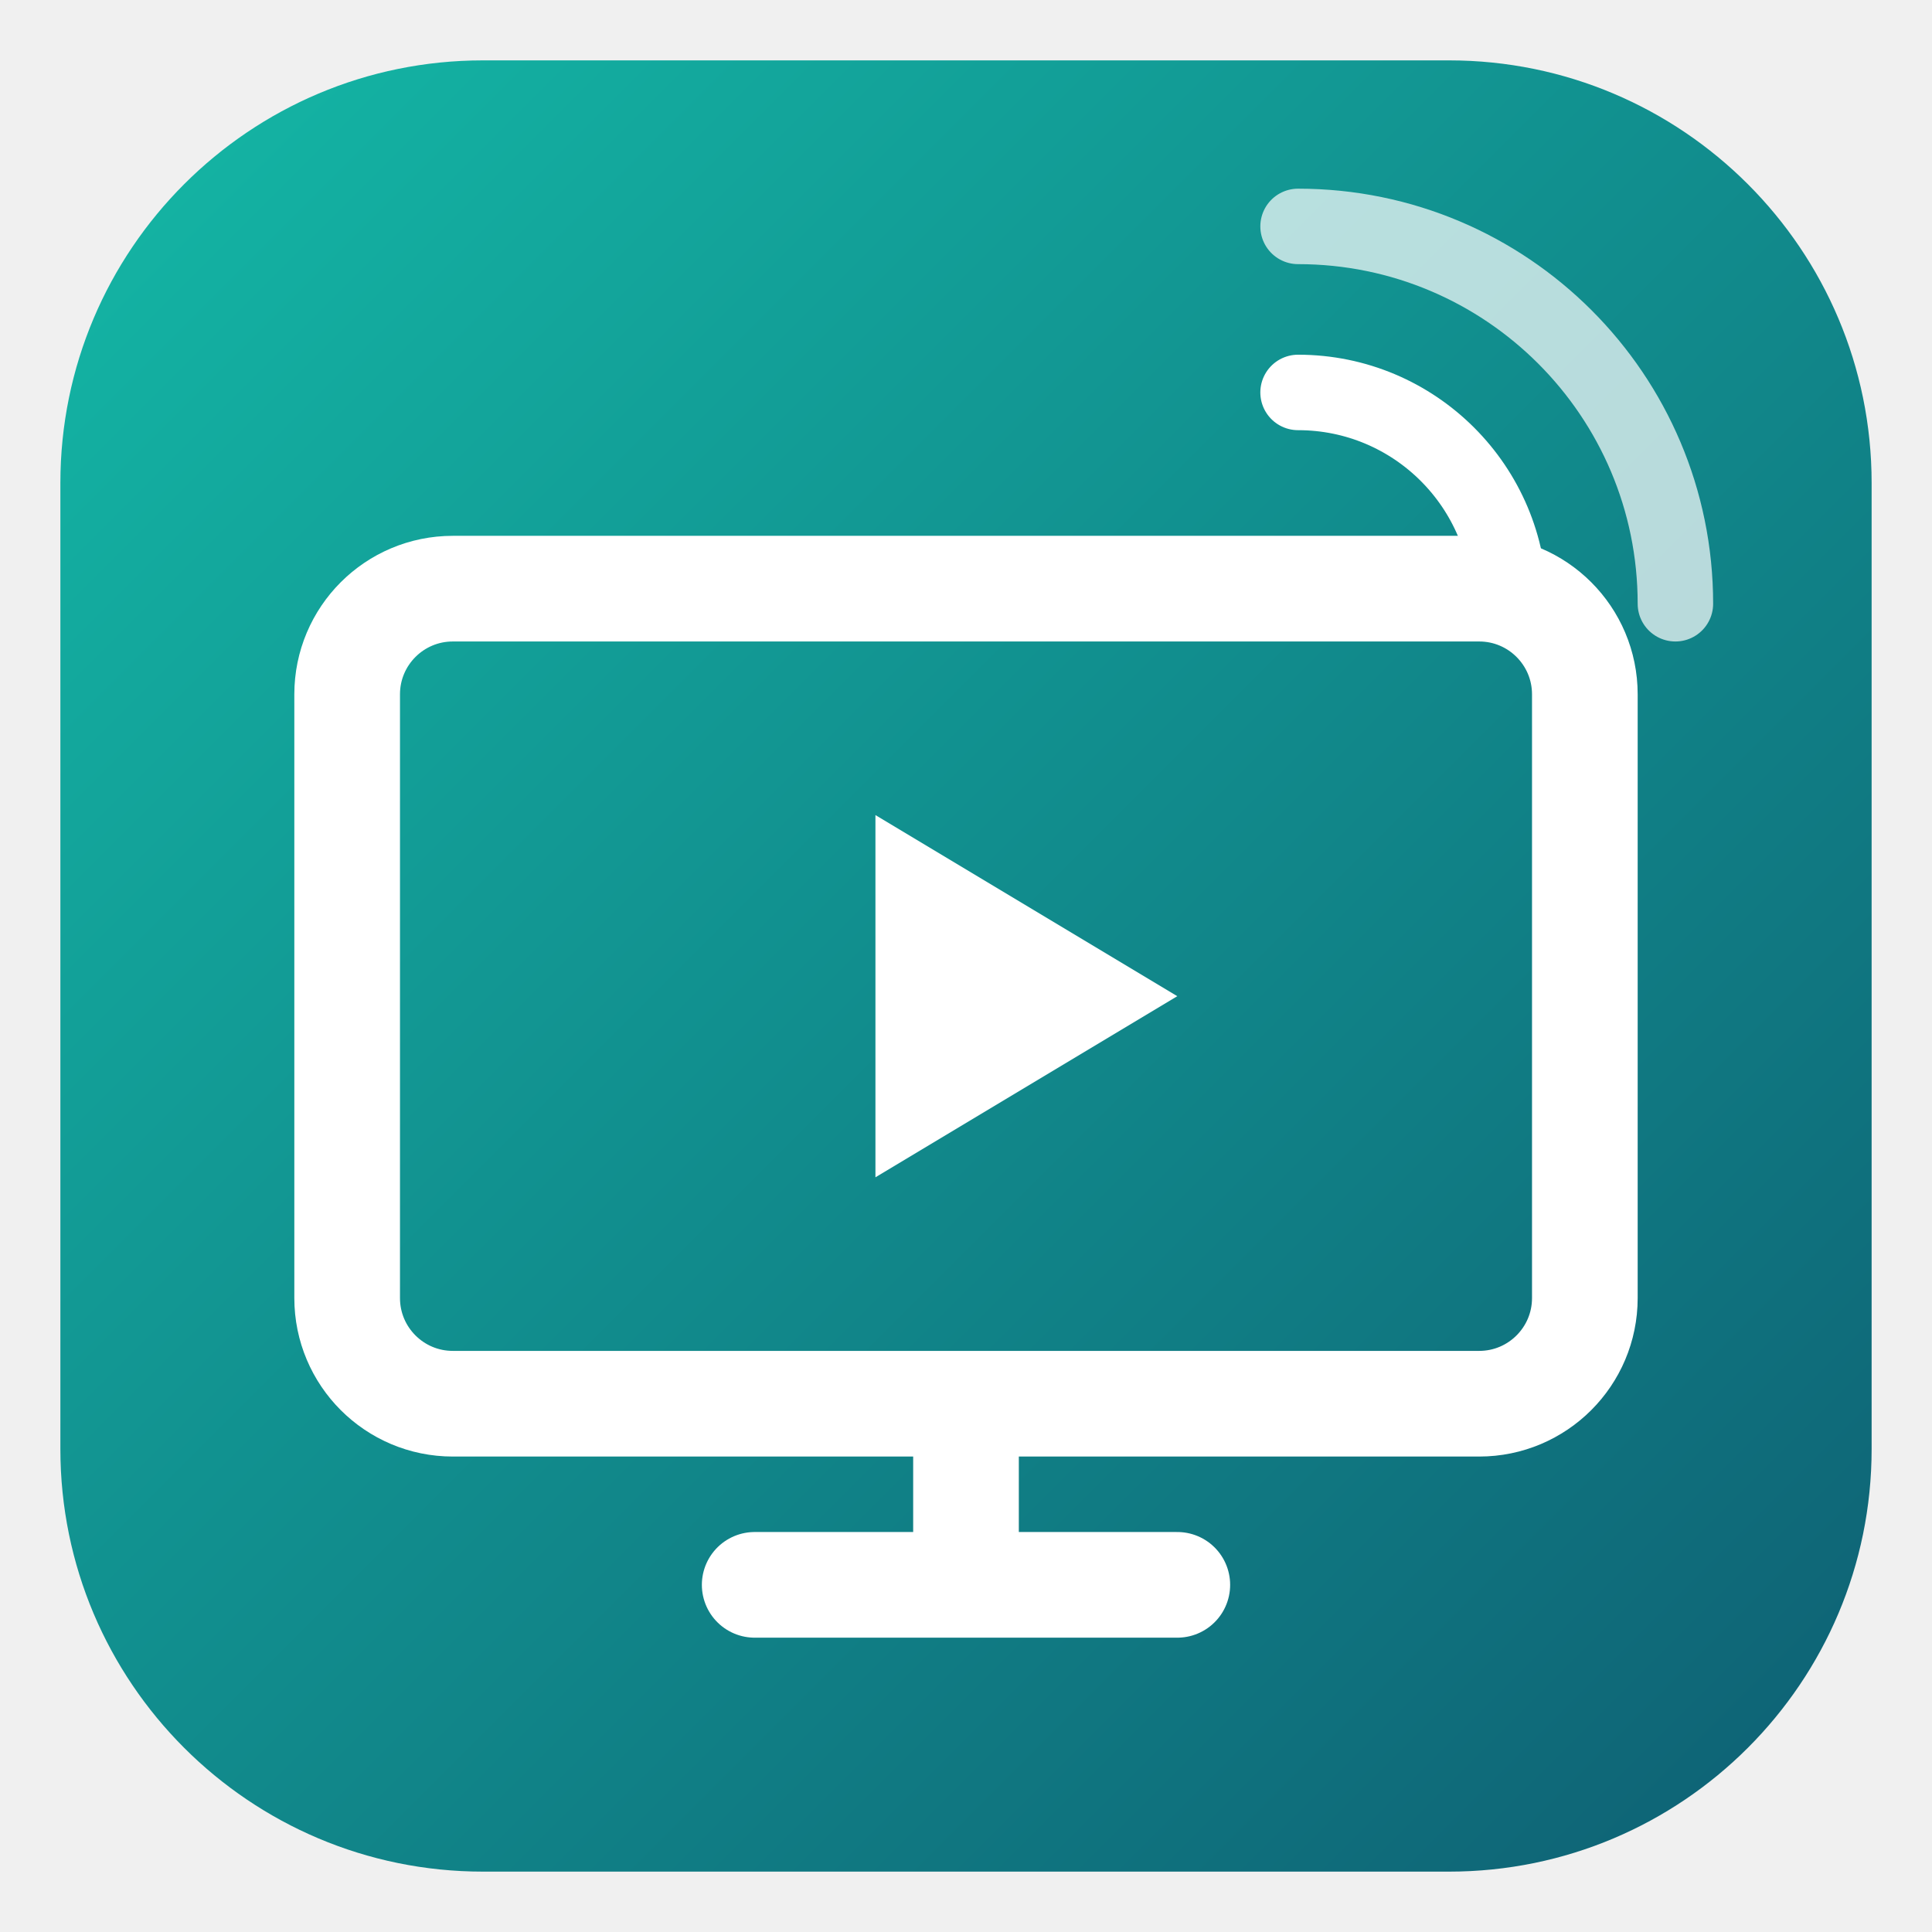
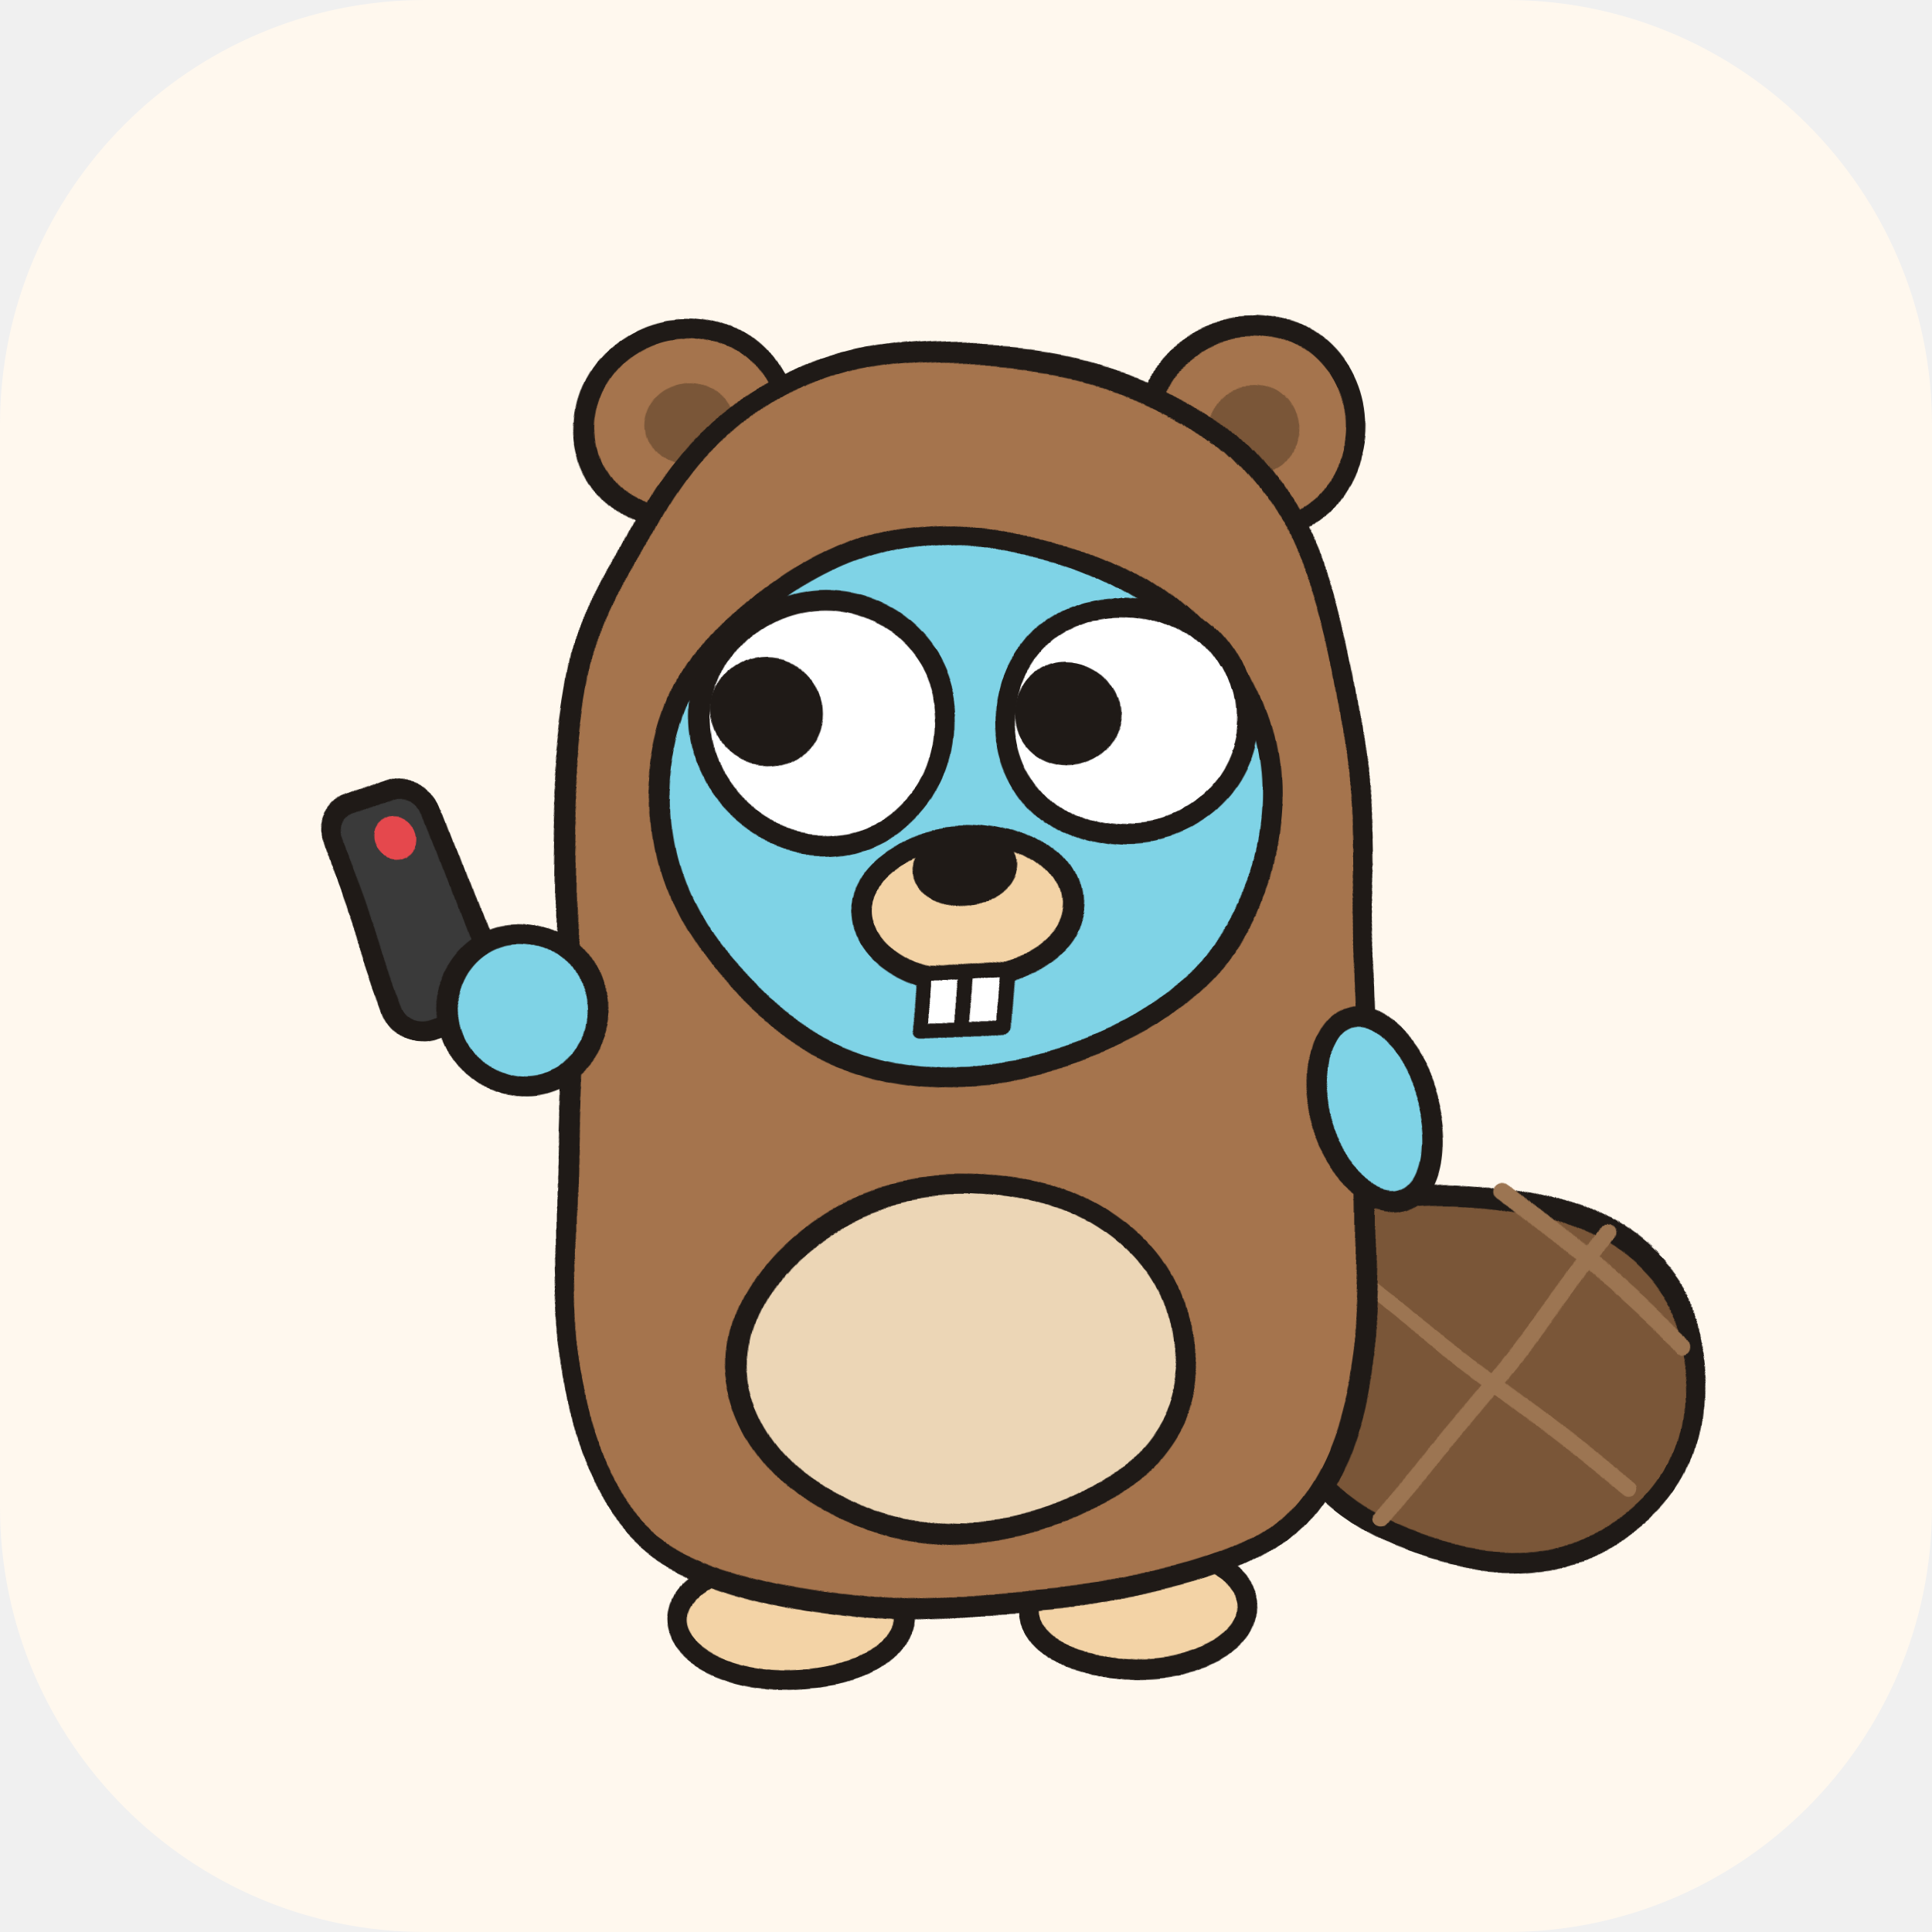
- <svg xmlns="http://www.w3.org/2000/svg" width="256" height="256" version="1.1" viewBox="0 0 256 256">
+ <svg xmlns="http://www.w3.org/2000/svg" width="256" height="256" version="1.1" viewBox="0 0 100 100">
  <defs>
-     <linearGradient id="bg" x1="0" y1="0" x2="1" y2="1">
-       <stop offset="0" stop-color="#14b8a6" />
-       <stop offset="1" stop-color="#0e5f73" />
-     </linearGradient>
+     <filter id="wobble" x="-10%" y="-10%" width="120%" height="120%">
+       <feTurbulence type="fractalNoise" baseFrequency="0.04" numOctaves="2" seed="3" />
+       <feDisplacementMap in="SourceGraphic" scale="2.6" xChannelSelector="R" yChannelSelector="G" />
+     </filter>
  </defs>
-   <rect x="8" y="8" width="240" height="240" rx="56" fill="url(#bg)" />
-   <rect x="46" y="78" width="164" height="108" rx="14" fill="none" stroke="#ffffff" stroke-width="14" />
-   <path d="M100 210h56" stroke="#ffffff" stroke-width="14" stroke-linecap="round" />
-   <path d="M128 186v24" stroke="#ffffff" stroke-width="14" />
-   <path d="M116 108v48l40-24z" fill="#ffffff" />
-   <path d="M172 52a28 28 0 0 1 28 28" fill="none" stroke="#ffffff" stroke-width="10" stroke-linecap="round" />
-   <path d="M172 30a50 50 0 0 1 50 50" fill="none" stroke="#ffffff" stroke-width="10" stroke-linecap="round" opacity="0.7" />
+   <rect width="100" height="100" rx="22" fill="#FFF8EE" />
+   <g transform="translate(9 8) scale(0.82)">
+     <g filter="url(#wobble)" stroke="#1f1a17" stroke-width="1.3" stroke-linejoin="round" stroke-linecap="round">
+       <path d="M70 68 C 80 62, 95 66, 96 77 C 97 87, 86 91, 77 87 C 70 84, 66 76, 70 68 Z" fill="#7a5638" />
+       <path d="M74 70 L 92 84 M 84 65 L 95 75 M 90 68 L 76 86" stroke="#9c7552" stroke-width="1" />
+       <ellipse cx="39" cy="92" rx="7" ry="3.8" fill="#f3d3a6" />
+       <ellipse cx="61" cy="92" rx="7" ry="3.8" fill="#f3d3a6" />
+       <circle cx="32" cy="17" r="6.5" fill="#a5744d" />
+       <circle cx="68" cy="17" r="6.5" fill="#a5744d" />
+       <circle cx="32" cy="17" r="2.8" fill="#7a5638" stroke="none" />
+       <circle cx="68" cy="17" r="2.8" fill="#7a5638" stroke="none" />
+       <path d="M50 12 C 30 12, 25 28, 25 46 C 25 64, 22 80, 30 87 C 37 93, 63 93, 70 87 C 78 80, 75 64, 75 46 C 75 28, 70 12, 50 12 Z" fill="#a5744d" />
+       <ellipse cx="50" cy="76" rx="14" ry="11" fill="#ecd6b6" />
+       <ellipse cx="50" cy="41" rx="19" ry="17" fill="#7fd3e6" />
+       <ellipse cx="76" cy="60" rx="3.5" ry="6" transform="rotate(-20 76 60)" fill="#7fd3e6" />
+       <rect x="12" y="40" width="7" height="15" rx="2" transform="rotate(-20 15.5 47.5)" fill="#3a3a3a" />
+       <circle cx="14.5" cy="43" r="1.4" fill="#e5484d" stroke="none" />
+       <ellipse cx="22" cy="54" rx="4.5" ry="5" fill="#7fd3e6" />
+       <circle cx="41" cy="36" r="7.5" fill="#ffffff" />
+       <circle cx="60" cy="36" r="7.5" fill="#ffffff" />
+       <circle cx="37.5" cy="35.5" r="2.7" fill="#1f1a17" />
+       <circle cx="56.5" cy="35.5" r="2.7" fill="#1f1a17" />
+       <ellipse cx="50" cy="47.5" rx="6.5" ry="4.5" fill="#f3d3a6" />
+       <ellipse cx="50" cy="45" rx="2.6" ry="1.8" fill="#1f1a17" />
+       <path d="M47.5 51.5 h 2.5 v 3.5 h -2.5 Z M 50 51.5 h 2.5 v 3.5 h -2.5 Z" fill="#ffffff" stroke-width="0.9" />
+     </g>
+   </g>
</svg>
